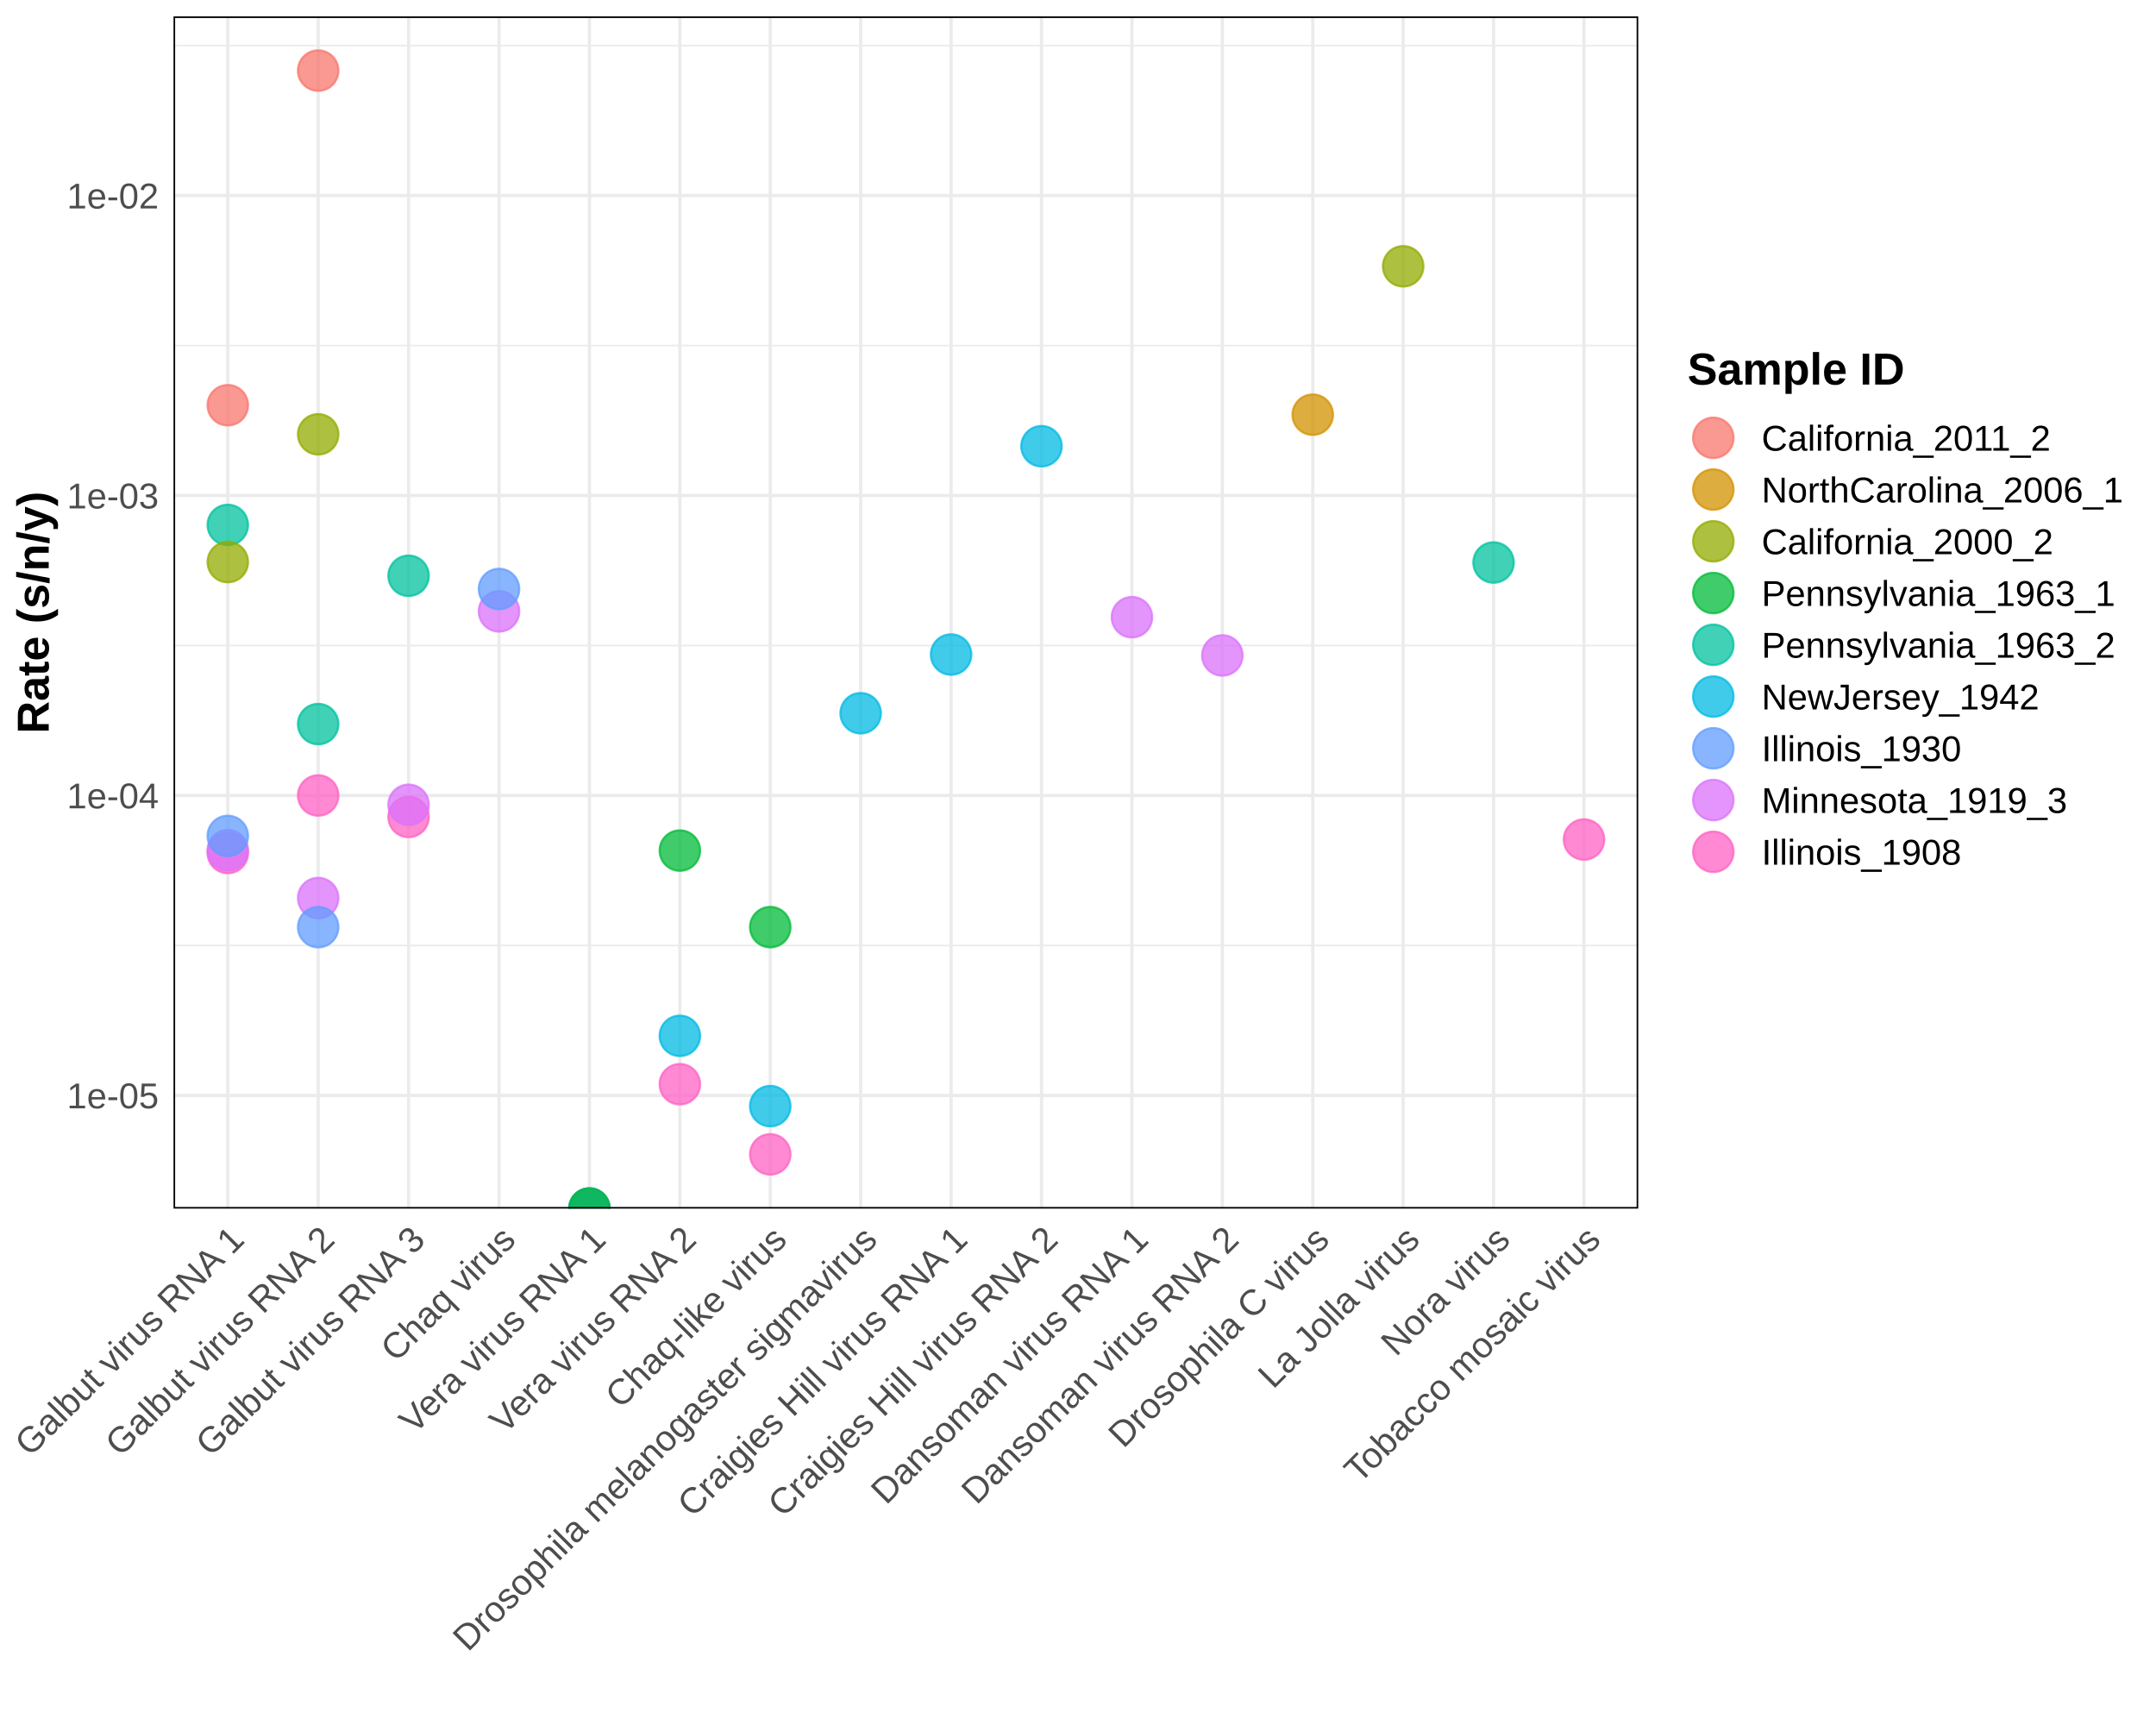
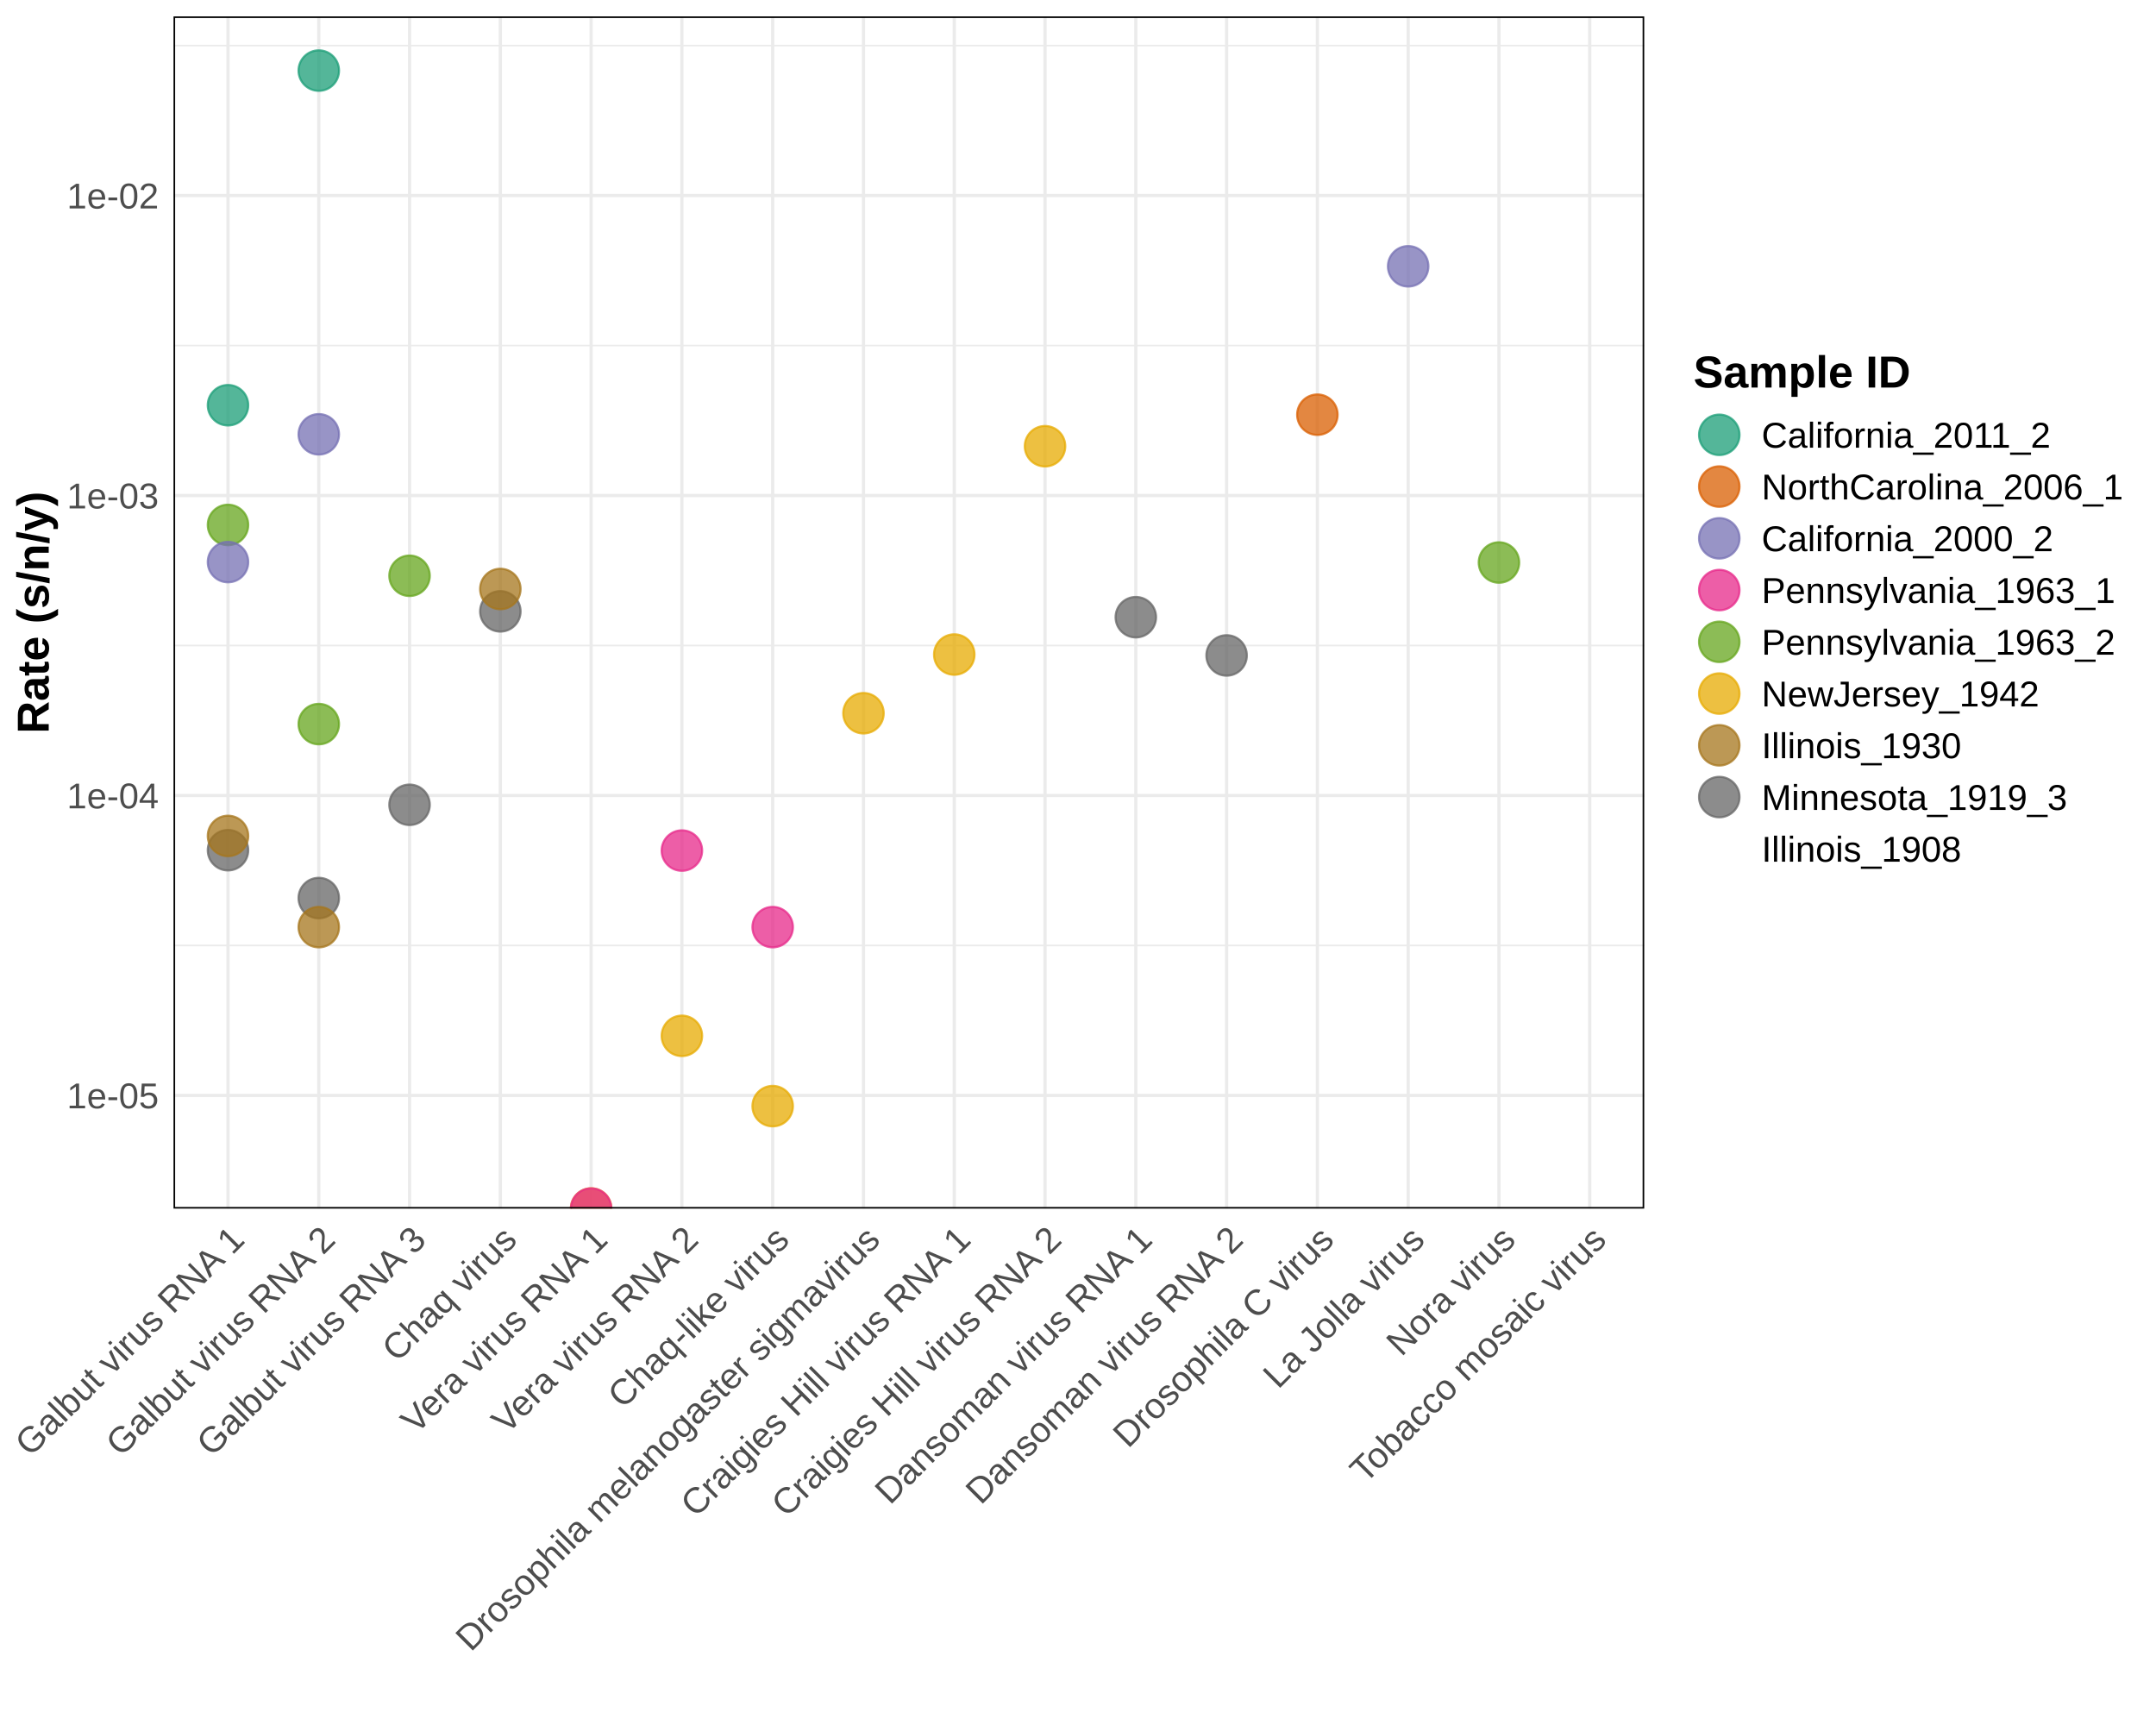
<svg xmlns="http://www.w3.org/2000/svg" class="svglite" width="720.00pt" height="576.00pt" viewBox="0 0 720.00 576.00">
  <defs>
    <style type="text/css">
    .svglite line, .svglite polyline, .svglite polygon, .svglite path, .svglite rect, .svglite circle {
      fill: none;
      stroke: #000000;
      stroke-linecap: round;
      stroke-linejoin: round;
      stroke-miterlimit: 10.00;
    }
    .svglite text {
      white-space: pre;
    }
  </style>
  </defs>
  <rect width="100%" height="100%" style="stroke: none; fill: none;" />
  <defs>
    <clipPath id="cpMC4wMHw3MjAuMDB8MC4wMHw1NzYuMDA=">
      <rect x="0.00" y="0.00" width="720.00" height="576.00" />
    </clipPath>
  </defs>
  <g clip-path="url(#cpMC4wMHw3MjAuMDB8MC4wMHw1NzYuMDA=)">
</g>
  <defs>
-     <clipPath id="cpNTcuOTV8NTQ3LjA5fDUuNDh8NDAzLjU1">
-       <rect x="57.95" y="5.48" width="489.14" height="398.08" />
+     <clipPath id="cpNTcuOTV8NTQ5LjA4fDUuNDh8NDAzLjU1">
+       <rect x="57.95" y="5.48" width="491.14" height="398.08" />
    </clipPath>
  </defs>
-   <g clip-path="url(#cpNTcuOTV8NTQ3LjA5fDUuNDh8NDAzLjU1)">
-     <polyline points="57.95,315.70 547.09,315.70 " style="stroke-width: 0.53; stroke: #EBEBEB; stroke-linecap: butt;" />
-     <polyline points="57.95,215.54 547.09,215.54 " style="stroke-width: 0.53; stroke: #EBEBEB; stroke-linecap: butt;" />
-     <polyline points="57.95,115.38 547.09,115.38 " style="stroke-width: 0.53; stroke: #EBEBEB; stroke-linecap: butt;" />
-     <polyline points="57.95,15.22 547.09,15.22 " style="stroke-width: 0.53; stroke: #EBEBEB; stroke-linecap: butt;" />
-     <polyline points="57.95,365.78 547.09,365.78 " style="stroke-width: 1.07; stroke: #EBEBEB; stroke-linecap: butt;" />
-     <polyline points="57.95,265.62 547.09,265.62 " style="stroke-width: 1.07; stroke: #EBEBEB; stroke-linecap: butt;" />
-     <polyline points="57.95,165.46 547.09,165.46 " style="stroke-width: 1.07; stroke: #EBEBEB; stroke-linecap: butt;" />
-     <polyline points="57.95,65.30 547.09,65.30 " style="stroke-width: 1.07; stroke: #EBEBEB; stroke-linecap: butt;" />
-     <polyline points="76.07,403.55 76.07,5.48 " style="stroke-width: 1.07; stroke: #EBEBEB; stroke-linecap: butt;" />
-     <polyline points="106.26,403.55 106.26,5.48 " style="stroke-width: 1.07; stroke: #EBEBEB; stroke-linecap: butt;" />
-     <polyline points="136.45,403.55 136.45,5.48 " style="stroke-width: 1.07; stroke: #EBEBEB; stroke-linecap: butt;" />
-     <polyline points="166.65,403.55 166.65,5.48 " style="stroke-width: 1.07; stroke: #EBEBEB; stroke-linecap: butt;" />
-     <polyline points="196.84,403.55 196.84,5.48 " style="stroke-width: 1.07; stroke: #EBEBEB; stroke-linecap: butt;" />
-     <polyline points="227.04,403.55 227.04,5.48 " style="stroke-width: 1.07; stroke: #EBEBEB; stroke-linecap: butt;" />
-     <polyline points="257.23,403.55 257.23,5.48 " style="stroke-width: 1.07; stroke: #EBEBEB; stroke-linecap: butt;" />
-     <polyline points="287.42,403.55 287.42,5.48 " style="stroke-width: 1.07; stroke: #EBEBEB; stroke-linecap: butt;" />
-     <polyline points="317.62,403.55 317.62,5.48 " style="stroke-width: 1.07; stroke: #EBEBEB; stroke-linecap: butt;" />
-     <polyline points="347.81,403.55 347.81,5.48 " style="stroke-width: 1.07; stroke: #EBEBEB; stroke-linecap: butt;" />
-     <polyline points="378.01,403.55 378.01,5.48 " style="stroke-width: 1.07; stroke: #EBEBEB; stroke-linecap: butt;" />
-     <polyline points="408.20,403.55 408.20,5.48 " style="stroke-width: 1.07; stroke: #EBEBEB; stroke-linecap: butt;" />
-     <polyline points="438.39,403.55 438.39,5.48 " style="stroke-width: 1.07; stroke: #EBEBEB; stroke-linecap: butt;" />
-     <polyline points="468.59,403.55 468.59,5.48 " style="stroke-width: 1.07; stroke: #EBEBEB; stroke-linecap: butt;" />
-     <polyline points="498.78,403.55 498.78,5.48 " style="stroke-width: 1.07; stroke: #EBEBEB; stroke-linecap: butt;" />
-     <polyline points="528.98,403.55 528.98,5.48 " style="stroke-width: 1.07; stroke: #EBEBEB; stroke-linecap: butt;" />
-     <circle cx="528.98" cy="280.33" r="6.76" style="stroke-width: 0.71; stroke: #FF61C3; stroke-opacity: 0.75; fill: #FF61C3; fill-opacity: 0.75;" />
-     <circle cx="196.84" cy="403.55" r="6.76" style="stroke-width: 0.71; stroke: #FF61C3; stroke-opacity: 0.75; fill: #FF61C3; fill-opacity: 0.75;" />
-     <circle cx="227.04" cy="362.03" r="6.76" style="stroke-width: 0.71; stroke: #FF61C3; stroke-opacity: 0.75; fill: #FF61C3; fill-opacity: 0.75;" />
-     <circle cx="76.07" cy="284.83" r="6.76" style="stroke-width: 0.71; stroke: #FF61C3; stroke-opacity: 0.75; fill: #FF61C3; fill-opacity: 0.75;" />
-     <circle cx="106.26" cy="265.62" r="6.76" style="stroke-width: 0.71; stroke: #FF61C3; stroke-opacity: 0.75; fill: #FF61C3; fill-opacity: 0.75;" />
-     <circle cx="136.45" cy="272.79" r="6.76" style="stroke-width: 0.71; stroke: #FF61C3; stroke-opacity: 0.75; fill: #FF61C3; fill-opacity: 0.75;" />
-     <circle cx="257.23" cy="385.46" r="6.76" style="stroke-width: 0.71; stroke: #FF61C3; stroke-opacity: 0.75; fill: #FF61C3; fill-opacity: 0.75;" />
-     <circle cx="378.01" cy="206.09" r="6.76" style="stroke-width: 0.71; stroke: #DB72FB; stroke-opacity: 0.75; fill: #DB72FB; fill-opacity: 0.75;" />
-     <circle cx="408.20" cy="218.86" r="6.76" style="stroke-width: 0.71; stroke: #DB72FB; stroke-opacity: 0.75; fill: #DB72FB; fill-opacity: 0.75;" />
-     <circle cx="166.65" cy="204.14" r="6.76" style="stroke-width: 0.71; stroke: #DB72FB; stroke-opacity: 0.75; fill: #DB72FB; fill-opacity: 0.75;" />
-     <circle cx="76.07" cy="283.89" r="6.76" style="stroke-width: 0.71; stroke: #DB72FB; stroke-opacity: 0.75; fill: #DB72FB; fill-opacity: 0.75;" />
-     <circle cx="106.26" cy="299.87" r="6.76" style="stroke-width: 0.71; stroke: #DB72FB; stroke-opacity: 0.75; fill: #DB72FB; fill-opacity: 0.75;" />
-     <circle cx="136.45" cy="268.73" r="6.76" style="stroke-width: 0.71; stroke: #DB72FB; stroke-opacity: 0.75; fill: #DB72FB; fill-opacity: 0.75;" />
-     <circle cx="166.65" cy="196.67" r="6.76" style="stroke-width: 0.71; stroke: #619CFF; stroke-opacity: 0.75; fill: #619CFF; fill-opacity: 0.75;" />
-     <circle cx="76.07" cy="279.13" r="6.76" style="stroke-width: 0.71; stroke: #619CFF; stroke-opacity: 0.75; fill: #619CFF; fill-opacity: 0.75;" />
-     <circle cx="106.26" cy="309.58" r="6.76" style="stroke-width: 0.71; stroke: #619CFF; stroke-opacity: 0.75; fill: #619CFF; fill-opacity: 0.75;" />
-     <circle cx="347.81" cy="149.00" r="6.76" style="stroke-width: 0.71; stroke: #00B9E3; stroke-opacity: 0.75; fill: #00B9E3; fill-opacity: 0.75;" />
-     <circle cx="317.62" cy="218.56" r="6.76" style="stroke-width: 0.71; stroke: #00B9E3; stroke-opacity: 0.75; fill: #00B9E3; fill-opacity: 0.75;" />
-     <circle cx="257.23" cy="369.35" r="6.76" style="stroke-width: 0.71; stroke: #00B9E3; stroke-opacity: 0.75; fill: #00B9E3; fill-opacity: 0.75;" />
-     <circle cx="196.84" cy="403.55" r="6.76" style="stroke-width: 0.71; stroke: #00B9E3; stroke-opacity: 0.75; fill: #00B9E3; fill-opacity: 0.75;" />
-     <circle cx="227.04" cy="345.88" r="6.76" style="stroke-width: 0.71; stroke: #00B9E3; stroke-opacity: 0.75; fill: #00B9E3; fill-opacity: 0.75;" />
-     <circle cx="287.42" cy="238.16" r="6.76" style="stroke-width: 0.71; stroke: #00B9E3; stroke-opacity: 0.75; fill: #00B9E3; fill-opacity: 0.75;" />
-     <circle cx="196.84" cy="403.55" r="6.76" style="stroke-width: 0.71; stroke: #00BA38; stroke-opacity: 0.75; fill: #00BA38; fill-opacity: 0.75;" />
-     <circle cx="227.04" cy="284.02" r="6.76" style="stroke-width: 0.71; stroke: #00BA38; stroke-opacity: 0.75; fill: #00BA38; fill-opacity: 0.75;" />
-     <circle cx="257.23" cy="309.58" r="6.76" style="stroke-width: 0.71; stroke: #00BA38; stroke-opacity: 0.75; fill: #00BA38; fill-opacity: 0.75;" />
-     <circle cx="76.07" cy="175.28" r="6.76" style="stroke-width: 0.71; stroke: #00C19F; stroke-opacity: 0.75; fill: #00C19F; fill-opacity: 0.75;" />
-     <circle cx="106.26" cy="241.78" r="6.76" style="stroke-width: 0.71; stroke: #00C19F; stroke-opacity: 0.75; fill: #00C19F; fill-opacity: 0.75;" />
-     <circle cx="136.45" cy="192.26" r="6.76" style="stroke-width: 0.71; stroke: #00C19F; stroke-opacity: 0.75; fill: #00C19F; fill-opacity: 0.75;" />
-     <circle cx="498.78" cy="187.83" r="6.76" style="stroke-width: 0.71; stroke: #00C19F; stroke-opacity: 0.75; fill: #00C19F; fill-opacity: 0.75;" />
-     <circle cx="468.59" cy="88.92" r="6.76" style="stroke-width: 0.71; stroke: #93AA00; stroke-opacity: 0.75; fill: #93AA00; fill-opacity: 0.75;" />
-     <circle cx="76.07" cy="187.68" r="6.76" style="stroke-width: 0.71; stroke: #93AA00; stroke-opacity: 0.75; fill: #93AA00; fill-opacity: 0.75;" />
-     <circle cx="106.26" cy="145.02" r="6.76" style="stroke-width: 0.71; stroke: #93AA00; stroke-opacity: 0.75; fill: #93AA00; fill-opacity: 0.75;" />
-     <circle cx="438.39" cy="138.47" r="6.76" style="stroke-width: 0.71; stroke: #D39200; stroke-opacity: 0.75; fill: #D39200; fill-opacity: 0.75;" />
-     <circle cx="76.07" cy="135.31" r="6.76" style="stroke-width: 0.71; stroke: #F8766D; stroke-opacity: 0.75; fill: #F8766D; fill-opacity: 0.75;" />
-     <circle cx="106.26" cy="23.57" r="6.76" style="stroke-width: 0.71; stroke: #F8766D; stroke-opacity: 0.75; fill: #F8766D; fill-opacity: 0.75;" />
-     <rect x="57.95" y="5.48" width="489.14" height="398.08" style="stroke-width: 1.07;" />
+   <g clip-path="url(#cpNTcuOTV8NTQ5LjA4fDUuNDh8NDAzLjU1)">
+     <polyline points="57.95,315.70 549.08,315.70 " style="stroke-width: 0.53; stroke: #EBEBEB; stroke-linecap: butt;" />
+     <polyline points="57.95,215.54 549.08,215.54 " style="stroke-width: 0.53; stroke: #EBEBEB; stroke-linecap: butt;" />
+     <polyline points="57.95,115.38 549.08,115.38 " style="stroke-width: 0.53; stroke: #EBEBEB; stroke-linecap: butt;" />
+     <polyline points="57.95,15.22 549.08,15.22 " style="stroke-width: 0.53; stroke: #EBEBEB; stroke-linecap: butt;" />
+     <polyline points="57.95,365.78 549.08,365.78 " style="stroke-width: 1.07; stroke: #EBEBEB; stroke-linecap: butt;" />
+     <polyline points="57.95,265.62 549.08,265.62 " style="stroke-width: 1.07; stroke: #EBEBEB; stroke-linecap: butt;" />
+     <polyline points="57.95,165.46 549.08,165.46 " style="stroke-width: 1.07; stroke: #EBEBEB; stroke-linecap: butt;" />
+     <polyline points="57.95,65.30 549.08,65.30 " style="stroke-width: 1.07; stroke: #EBEBEB; stroke-linecap: butt;" />
+     <polyline points="76.14,403.55 76.14,5.48 " style="stroke-width: 1.07; stroke: #EBEBEB; stroke-linecap: butt;" />
+     <polyline points="106.46,403.55 106.46,5.48 " style="stroke-width: 1.07; stroke: #EBEBEB; stroke-linecap: butt;" />
+     <polyline points="136.77,403.55 136.77,5.48 " style="stroke-width: 1.07; stroke: #EBEBEB; stroke-linecap: butt;" />
+     <polyline points="167.09,403.55 167.09,5.48 " style="stroke-width: 1.07; stroke: #EBEBEB; stroke-linecap: butt;" />
+     <polyline points="197.41,403.55 197.41,5.48 " style="stroke-width: 1.07; stroke: #EBEBEB; stroke-linecap: butt;" />
+     <polyline points="227.72,403.55 227.72,5.48 " style="stroke-width: 1.07; stroke: #EBEBEB; stroke-linecap: butt;" />
+     <polyline points="258.04,403.55 258.04,5.48 " style="stroke-width: 1.07; stroke: #EBEBEB; stroke-linecap: butt;" />
+     <polyline points="288.36,403.55 288.36,5.48 " style="stroke-width: 1.07; stroke: #EBEBEB; stroke-linecap: butt;" />
+     <polyline points="318.68,403.55 318.68,5.48 " style="stroke-width: 1.07; stroke: #EBEBEB; stroke-linecap: butt;" />
+     <polyline points="348.99,403.55 348.99,5.48 " style="stroke-width: 1.07; stroke: #EBEBEB; stroke-linecap: butt;" />
+     <polyline points="379.31,403.55 379.31,5.48 " style="stroke-width: 1.07; stroke: #EBEBEB; stroke-linecap: butt;" />
+     <polyline points="409.63,403.55 409.63,5.48 " style="stroke-width: 1.07; stroke: #EBEBEB; stroke-linecap: butt;" />
+     <polyline points="439.94,403.55 439.94,5.48 " style="stroke-width: 1.07; stroke: #EBEBEB; stroke-linecap: butt;" />
+     <polyline points="470.26,403.55 470.26,5.48 " style="stroke-width: 1.07; stroke: #EBEBEB; stroke-linecap: butt;" />
+     <polyline points="500.58,403.55 500.58,5.48 " style="stroke-width: 1.07; stroke: #EBEBEB; stroke-linecap: butt;" />
+     <polyline points="530.89,403.55 530.89,5.48 " style="stroke-width: 1.07; stroke: #EBEBEB; stroke-linecap: butt;" />
+     <circle cx="379.31" cy="206.09" r="6.76" style="stroke-width: 0.71; stroke: #666666; stroke-opacity: 0.75; fill: #666666; fill-opacity: 0.75;" />
+     <circle cx="409.63" cy="218.86" r="6.76" style="stroke-width: 0.71; stroke: #666666; stroke-opacity: 0.75; fill: #666666; fill-opacity: 0.75;" />
+     <circle cx="167.09" cy="204.14" r="6.76" style="stroke-width: 0.71; stroke: #666666; stroke-opacity: 0.75; fill: #666666; fill-opacity: 0.75;" />
+     <circle cx="76.14" cy="283.89" r="6.76" style="stroke-width: 0.71; stroke: #666666; stroke-opacity: 0.75; fill: #666666; fill-opacity: 0.75;" />
+     <circle cx="106.46" cy="299.87" r="6.76" style="stroke-width: 0.71; stroke: #666666; stroke-opacity: 0.75; fill: #666666; fill-opacity: 0.75;" />
+     <circle cx="136.77" cy="268.73" r="6.76" style="stroke-width: 0.71; stroke: #666666; stroke-opacity: 0.75; fill: #666666; fill-opacity: 0.75;" />
+     <circle cx="167.09" cy="196.67" r="6.76" style="stroke-width: 0.71; stroke: #A6761D; stroke-opacity: 0.75; fill: #A6761D; fill-opacity: 0.75;" />
+     <circle cx="76.14" cy="279.13" r="6.76" style="stroke-width: 0.71; stroke: #A6761D; stroke-opacity: 0.75; fill: #A6761D; fill-opacity: 0.75;" />
+     <circle cx="106.46" cy="309.58" r="6.76" style="stroke-width: 0.71; stroke: #A6761D; stroke-opacity: 0.75; fill: #A6761D; fill-opacity: 0.75;" />
+     <circle cx="348.99" cy="149.00" r="6.76" style="stroke-width: 0.71; stroke: #E6AB02; stroke-opacity: 0.75; fill: #E6AB02; fill-opacity: 0.75;" />
+     <circle cx="318.68" cy="218.56" r="6.76" style="stroke-width: 0.71; stroke: #E6AB02; stroke-opacity: 0.75; fill: #E6AB02; fill-opacity: 0.75;" />
+     <circle cx="258.04" cy="369.35" r="6.76" style="stroke-width: 0.71; stroke: #E6AB02; stroke-opacity: 0.75; fill: #E6AB02; fill-opacity: 0.75;" />
+     <circle cx="197.41" cy="403.55" r="6.76" style="stroke-width: 0.71; stroke: #E6AB02; stroke-opacity: 0.75; fill: #E6AB02; fill-opacity: 0.75;" />
+     <circle cx="227.72" cy="345.88" r="6.76" style="stroke-width: 0.71; stroke: #E6AB02; stroke-opacity: 0.75; fill: #E6AB02; fill-opacity: 0.75;" />
+     <circle cx="288.36" cy="238.16" r="6.76" style="stroke-width: 0.71; stroke: #E6AB02; stroke-opacity: 0.75; fill: #E6AB02; fill-opacity: 0.75;" />
+     <circle cx="197.41" cy="403.55" r="6.76" style="stroke-width: 0.71; stroke: #E7298A; stroke-opacity: 0.75; fill: #E7298A; fill-opacity: 0.75;" />
+     <circle cx="227.72" cy="284.02" r="6.76" style="stroke-width: 0.71; stroke: #E7298A; stroke-opacity: 0.75; fill: #E7298A; fill-opacity: 0.75;" />
+     <circle cx="258.04" cy="309.58" r="6.76" style="stroke-width: 0.71; stroke: #E7298A; stroke-opacity: 0.75; fill: #E7298A; fill-opacity: 0.75;" />
+     <circle cx="76.14" cy="175.28" r="6.76" style="stroke-width: 0.71; stroke: #66A61E; stroke-opacity: 0.75; fill: #66A61E; fill-opacity: 0.75;" />
+     <circle cx="106.46" cy="241.78" r="6.76" style="stroke-width: 0.71; stroke: #66A61E; stroke-opacity: 0.75; fill: #66A61E; fill-opacity: 0.75;" />
+     <circle cx="136.77" cy="192.26" r="6.76" style="stroke-width: 0.71; stroke: #66A61E; stroke-opacity: 0.75; fill: #66A61E; fill-opacity: 0.75;" />
+     <circle cx="500.58" cy="187.83" r="6.76" style="stroke-width: 0.71; stroke: #66A61E; stroke-opacity: 0.75; fill: #66A61E; fill-opacity: 0.75;" />
+     <circle cx="470.26" cy="88.92" r="6.76" style="stroke-width: 0.71; stroke: #7570B3; stroke-opacity: 0.75; fill: #7570B3; fill-opacity: 0.75;" />
+     <circle cx="76.14" cy="187.68" r="6.76" style="stroke-width: 0.71; stroke: #7570B3; stroke-opacity: 0.75; fill: #7570B3; fill-opacity: 0.75;" />
+     <circle cx="106.46" cy="145.02" r="6.76" style="stroke-width: 0.71; stroke: #7570B3; stroke-opacity: 0.75; fill: #7570B3; fill-opacity: 0.75;" />
+     <circle cx="439.94" cy="138.47" r="6.76" style="stroke-width: 0.71; stroke: #D95F02; stroke-opacity: 0.75; fill: #D95F02; fill-opacity: 0.75;" />
+     <circle cx="76.14" cy="135.31" r="6.76" style="stroke-width: 0.71; stroke: #1B9E77; stroke-opacity: 0.75; fill: #1B9E77; fill-opacity: 0.75;" />
+     <circle cx="106.46" cy="23.57" r="6.76" style="stroke-width: 0.71; stroke: #1B9E77; stroke-opacity: 0.75; fill: #1B9E77; fill-opacity: 0.75;" />
+     <rect x="57.95" y="5.48" width="491.14" height="398.08" style="stroke-width: 1.07;" />
  </g>
  <g clip-path="url(#cpMC4wMHw3MjAuMDB8MC4wMHw1NzYuMDA=)">
    <text x="53.02" y="370.08" text-anchor="end" style="font-size: 12.00px;fill: #4D4D4D; font-family: &quot;Arial&quot;;" textLength="30.69px" lengthAdjust="spacingAndGlyphs">1e-05</text>
    <text x="53.02" y="269.92" text-anchor="end" style="font-size: 12.00px;fill: #4D4D4D; font-family: &quot;Arial&quot;;" textLength="30.69px" lengthAdjust="spacingAndGlyphs">1e-04</text>
    <text x="53.02" y="169.77" text-anchor="end" style="font-size: 12.00px;fill: #4D4D4D; font-family: &quot;Arial&quot;;" textLength="30.69px" lengthAdjust="spacingAndGlyphs">1e-03</text>
    <text x="53.02" y="69.61" text-anchor="end" style="font-size: 12.00px;fill: #4D4D4D; font-family: &quot;Arial&quot;;" textLength="30.69px" lengthAdjust="spacingAndGlyphs">1e-02</text>
-     <text transform="translate(82.15,414.58) rotate(-45)" text-anchor="end" style="font-size: 12.00px;fill: #4D4D4D; font-family: &quot;Arial&quot;;" textLength="102.70px" lengthAdjust="spacingAndGlyphs">Galbut virus RNA 1</text>
-     <text transform="translate(112.35,414.58) rotate(-45)" text-anchor="end" style="font-size: 12.00px;fill: #4D4D4D; font-family: &quot;Arial&quot;;" textLength="102.70px" lengthAdjust="spacingAndGlyphs">Galbut virus RNA 2</text>
-     <text transform="translate(142.54,414.58) rotate(-45)" text-anchor="end" style="font-size: 12.00px;fill: #4D4D4D; font-family: &quot;Arial&quot;;" textLength="102.70px" lengthAdjust="spacingAndGlyphs">Galbut virus RNA 3</text>
-     <text transform="translate(172.74,414.58) rotate(-45)" text-anchor="end" style="font-size: 12.00px;fill: #4D4D4D; font-family: &quot;Arial&quot;;" textLength="57.36px" lengthAdjust="spacingAndGlyphs">Chaq virus</text>
-     <text transform="translate(202.93,414.58) rotate(-45)" text-anchor="end" style="font-size: 12.00px;fill: #4D4D4D; font-family: &quot;Arial&quot;;" textLength="92.70px" lengthAdjust="spacingAndGlyphs">Vera virus RNA 1</text>
-     <text transform="translate(233.12,414.58) rotate(-45)" text-anchor="end" style="font-size: 12.00px;fill: #4D4D4D; font-family: &quot;Arial&quot;;" textLength="92.70px" lengthAdjust="spacingAndGlyphs">Vera virus RNA 2</text>
-     <text transform="translate(263.32,414.58) rotate(-45)" text-anchor="end" style="font-size: 12.00px;fill: #4D4D4D; font-family: &quot;Arial&quot;;" textLength="79.35px" lengthAdjust="spacingAndGlyphs">Chaq-like virus</text>
-     <text transform="translate(293.51,414.58) rotate(-45)" text-anchor="end" style="font-size: 12.00px;fill: #4D4D4D; font-family: &quot;Arial&quot;;" textLength="194.07px" lengthAdjust="spacingAndGlyphs">Drosophila melanogaster sigmavirus</text>
-     <text transform="translate(323.71,414.58) rotate(-45)" text-anchor="end" style="font-size: 12.00px;fill: #4D4D4D; font-family: &quot;Arial&quot;;" textLength="131.36px" lengthAdjust="spacingAndGlyphs">Craigies Hill virus RNA 1</text>
-     <text transform="translate(353.90,414.58) rotate(-45)" text-anchor="end" style="font-size: 12.00px;fill: #4D4D4D; font-family: &quot;Arial&quot;;" textLength="131.36px" lengthAdjust="spacingAndGlyphs">Craigies Hill virus RNA 2</text>
-     <text transform="translate(384.09,414.58) rotate(-45)" text-anchor="end" style="font-size: 12.00px;fill: #4D4D4D; font-family: &quot;Arial&quot;;" textLength="125.38px" lengthAdjust="spacingAndGlyphs">Dansoman virus RNA 1</text>
-     <text transform="translate(414.29,414.58) rotate(-45)" text-anchor="end" style="font-size: 12.00px;fill: #4D4D4D; font-family: &quot;Arial&quot;;" textLength="125.38px" lengthAdjust="spacingAndGlyphs">Dansoman virus RNA 2</text>
-     <text transform="translate(444.48,414.58) rotate(-45)" text-anchor="end" style="font-size: 12.00px;fill: #4D4D4D; font-family: &quot;Arial&quot;;" textLength="98.03px" lengthAdjust="spacingAndGlyphs">Drosophila C virus</text>
-     <text transform="translate(474.68,414.58) rotate(-45)" text-anchor="end" style="font-size: 12.00px;fill: #4D4D4D; font-family: &quot;Arial&quot;;" textLength="70.02px" lengthAdjust="spacingAndGlyphs">La Jolla virus</text>
-     <text transform="translate(504.87,414.58) rotate(-45)" text-anchor="end" style="font-size: 12.00px;fill: #4D4D4D; font-family: &quot;Arial&quot;;" textLength="54.68px" lengthAdjust="spacingAndGlyphs">Nora virus</text>
-     <text transform="translate(535.06,414.58) rotate(-45)" text-anchor="end" style="font-size: 12.00px;fill: #4D4D4D; font-family: &quot;Arial&quot;;" textLength="116.02px" lengthAdjust="spacingAndGlyphs">Tobacco mosaic virus</text>
+     <text transform="translate(82.23,414.58) rotate(-45)" text-anchor="end" style="font-size: 12.00px;fill: #4D4D4D; font-family: &quot;Arial&quot;;" textLength="102.70px" lengthAdjust="spacingAndGlyphs">Galbut virus RNA 1</text>
+     <text transform="translate(112.55,414.58) rotate(-45)" text-anchor="end" style="font-size: 12.00px;fill: #4D4D4D; font-family: &quot;Arial&quot;;" textLength="102.70px" lengthAdjust="spacingAndGlyphs">Galbut virus RNA 2</text>
+     <text transform="translate(142.86,414.58) rotate(-45)" text-anchor="end" style="font-size: 12.00px;fill: #4D4D4D; font-family: &quot;Arial&quot;;" textLength="102.70px" lengthAdjust="spacingAndGlyphs">Galbut virus RNA 3</text>
+     <text transform="translate(173.18,414.58) rotate(-45)" text-anchor="end" style="font-size: 12.00px;fill: #4D4D4D; font-family: &quot;Arial&quot;;" textLength="57.36px" lengthAdjust="spacingAndGlyphs">Chaq virus</text>
+     <text transform="translate(203.50,414.58) rotate(-45)" text-anchor="end" style="font-size: 12.00px;fill: #4D4D4D; font-family: &quot;Arial&quot;;" textLength="92.70px" lengthAdjust="spacingAndGlyphs">Vera virus RNA 1</text>
+     <text transform="translate(233.81,414.58) rotate(-45)" text-anchor="end" style="font-size: 12.00px;fill: #4D4D4D; font-family: &quot;Arial&quot;;" textLength="92.70px" lengthAdjust="spacingAndGlyphs">Vera virus RNA 2</text>
+     <text transform="translate(264.13,414.58) rotate(-45)" text-anchor="end" style="font-size: 12.00px;fill: #4D4D4D; font-family: &quot;Arial&quot;;" textLength="79.35px" lengthAdjust="spacingAndGlyphs">Chaq-like virus</text>
+     <text transform="translate(294.45,414.58) rotate(-45)" text-anchor="end" style="font-size: 12.00px;fill: #4D4D4D; font-family: &quot;Arial&quot;;" textLength="194.07px" lengthAdjust="spacingAndGlyphs">Drosophila melanogaster sigmavirus</text>
+     <text transform="translate(324.76,414.58) rotate(-45)" text-anchor="end" style="font-size: 12.00px;fill: #4D4D4D; font-family: &quot;Arial&quot;;" textLength="131.36px" lengthAdjust="spacingAndGlyphs">Craigies Hill virus RNA 1</text>
+     <text transform="translate(355.08,414.58) rotate(-45)" text-anchor="end" style="font-size: 12.00px;fill: #4D4D4D; font-family: &quot;Arial&quot;;" textLength="131.36px" lengthAdjust="spacingAndGlyphs">Craigies Hill virus RNA 2</text>
+     <text transform="translate(385.40,414.58) rotate(-45)" text-anchor="end" style="font-size: 12.00px;fill: #4D4D4D; font-family: &quot;Arial&quot;;" textLength="125.38px" lengthAdjust="spacingAndGlyphs">Dansoman virus RNA 1</text>
+     <text transform="translate(415.72,414.58) rotate(-45)" text-anchor="end" style="font-size: 12.00px;fill: #4D4D4D; font-family: &quot;Arial&quot;;" textLength="125.38px" lengthAdjust="spacingAndGlyphs">Dansoman virus RNA 2</text>
+     <text transform="translate(446.03,414.58) rotate(-45)" text-anchor="end" style="font-size: 12.00px;fill: #4D4D4D; font-family: &quot;Arial&quot;;" textLength="98.03px" lengthAdjust="spacingAndGlyphs">Drosophila C virus</text>
+     <text transform="translate(476.35,414.58) rotate(-45)" text-anchor="end" style="font-size: 12.00px;fill: #4D4D4D; font-family: &quot;Arial&quot;;" textLength="70.02px" lengthAdjust="spacingAndGlyphs">La Jolla virus</text>
+     <text transform="translate(506.67,414.58) rotate(-45)" text-anchor="end" style="font-size: 12.00px;fill: #4D4D4D; font-family: &quot;Arial&quot;;" textLength="54.68px" lengthAdjust="spacingAndGlyphs">Nora virus</text>
+     <text transform="translate(536.98,414.58) rotate(-45)" text-anchor="end" style="font-size: 12.00px;fill: #4D4D4D; font-family: &quot;Arial&quot;;" textLength="116.02px" lengthAdjust="spacingAndGlyphs">Tobacco mosaic virus</text>
    <text transform="translate(16.27,204.52) rotate(-90)" text-anchor="middle" style="font-size: 15.00px; font-weight: bold; font-family: &quot;Arial&quot;;" textLength="80.83px" lengthAdjust="spacingAndGlyphs">Rate (s/n/y)</text>
-     <text x="563.53" y="128.42" style="font-size: 15.00px; font-weight: bold; font-family: &quot;Arial&quot;;" textLength="72.50px" lengthAdjust="spacingAndGlyphs">Sample ID</text>
-     <circle cx="572.17" cy="146.19" r="6.76" style="stroke-width: 0.71; stroke: #F8766D; stroke-opacity: 0.75; fill: #F8766D; fill-opacity: 0.75;" />
-     <circle cx="572.17" cy="163.47" r="6.76" style="stroke-width: 0.71; stroke: #D39200; stroke-opacity: 0.75; fill: #D39200; fill-opacity: 0.75;" />
-     <circle cx="572.17" cy="180.75" r="6.76" style="stroke-width: 0.71; stroke: #93AA00; stroke-opacity: 0.75; fill: #93AA00; fill-opacity: 0.75;" />
-     <circle cx="572.17" cy="198.03" r="6.76" style="stroke-width: 0.71; stroke: #00BA38; stroke-opacity: 0.75; fill: #00BA38; fill-opacity: 0.75;" />
-     <circle cx="572.17" cy="215.31" r="6.76" style="stroke-width: 0.71; stroke: #00C19F; stroke-opacity: 0.75; fill: #00C19F; fill-opacity: 0.75;" />
-     <circle cx="572.17" cy="232.59" r="6.76" style="stroke-width: 0.71; stroke: #00B9E3; stroke-opacity: 0.75; fill: #00B9E3; fill-opacity: 0.75;" />
-     <circle cx="572.17" cy="249.87" r="6.76" style="stroke-width: 0.71; stroke: #619CFF; stroke-opacity: 0.75; fill: #619CFF; fill-opacity: 0.75;" />
-     <circle cx="572.17" cy="267.15" r="6.76" style="stroke-width: 0.71; stroke: #DB72FB; stroke-opacity: 0.75; fill: #DB72FB; fill-opacity: 0.75;" />
-     <circle cx="572.17" cy="284.43" r="6.76" style="stroke-width: 0.71; stroke: #FF61C3; stroke-opacity: 0.75; fill: #FF61C3; fill-opacity: 0.75;" />
-     <text x="588.28" y="150.49" style="font-size: 12.00px; font-family: &quot;Arial&quot;;" textLength="97.41px" lengthAdjust="spacingAndGlyphs">California_2011_2</text>
-     <text x="588.28" y="167.77" style="font-size: 12.00px; font-family: &quot;Arial&quot;;" textLength="120.76px" lengthAdjust="spacingAndGlyphs">NorthCarolina_2006_1</text>
-     <text x="588.28" y="185.05" style="font-size: 12.00px; font-family: &quot;Arial&quot;;" textLength="97.41px" lengthAdjust="spacingAndGlyphs">California_2000_2</text>
-     <text x="588.28" y="202.33" style="font-size: 12.00px; font-family: &quot;Arial&quot;;" textLength="118.09px" lengthAdjust="spacingAndGlyphs">Pennsylvania_1963_1</text>
-     <text x="588.28" y="219.61" style="font-size: 12.00px; font-family: &quot;Arial&quot;;" textLength="118.09px" lengthAdjust="spacingAndGlyphs">Pennsylvania_1963_2</text>
-     <text x="588.28" y="236.89" style="font-size: 12.00px; font-family: &quot;Arial&quot;;" textLength="92.72px" lengthAdjust="spacingAndGlyphs">NewJersey_1942</text>
-     <text x="588.28" y="254.17" style="font-size: 12.00px; font-family: &quot;Arial&quot;;" textLength="66.71px" lengthAdjust="spacingAndGlyphs">Illinois_1930</text>
-     <text x="588.28" y="271.45" style="font-size: 12.00px; font-family: &quot;Arial&quot;;" textLength="102.08px" lengthAdjust="spacingAndGlyphs">Minnesota_1919_3</text>
-     <text x="588.28" y="288.73" style="font-size: 12.00px; font-family: &quot;Arial&quot;;" textLength="66.71px" lengthAdjust="spacingAndGlyphs">Illinois_1908</text>
+     <text x="565.52" y="129.41" style="font-size: 15.00px; font-weight: bold; font-family: &quot;Arial&quot;;" textLength="72.50px" lengthAdjust="spacingAndGlyphs">Sample ID</text>
+     <circle cx="574.16" cy="145.19" r="6.76" style="stroke-width: 0.71; stroke: #1B9E77; stroke-opacity: 0.75; fill: #1B9E77; fill-opacity: 0.75;" />
+     <circle cx="574.16" cy="162.47" r="6.76" style="stroke-width: 0.71; stroke: #D95F02; stroke-opacity: 0.75; fill: #D95F02; fill-opacity: 0.75;" />
+     <circle cx="574.16" cy="179.75" r="6.76" style="stroke-width: 0.71; stroke: #7570B3; stroke-opacity: 0.75; fill: #7570B3; fill-opacity: 0.75;" />
+     <circle cx="574.16" cy="197.03" r="6.76" style="stroke-width: 0.71; stroke: #E7298A; stroke-opacity: 0.75; fill: #E7298A; fill-opacity: 0.75;" />
+     <circle cx="574.16" cy="214.31" r="6.76" style="stroke-width: 0.71; stroke: #66A61E; stroke-opacity: 0.75; fill: #66A61E; fill-opacity: 0.75;" />
+     <circle cx="574.16" cy="231.59" r="6.76" style="stroke-width: 0.71; stroke: #E6AB02; stroke-opacity: 0.75; fill: #E6AB02; fill-opacity: 0.75;" />
+     <circle cx="574.16" cy="248.87" r="6.76" style="stroke-width: 0.71; stroke: #A6761D; stroke-opacity: 0.75; fill: #A6761D; fill-opacity: 0.75;" />
+     <circle cx="574.16" cy="266.15" r="6.76" style="stroke-width: 0.71; stroke: #666666; stroke-opacity: 0.75; fill: #666666; fill-opacity: 0.75;" />
+     <circle cx="574.16" cy="283.43" r="6.76" style="stroke-width: 0.71; stroke: none;" />
+     <text x="588.28" y="149.49" style="font-size: 12.00px; font-family: &quot;Arial&quot;;" textLength="97.41px" lengthAdjust="spacingAndGlyphs">California_2011_2</text>
+     <text x="588.28" y="166.77" style="font-size: 12.00px; font-family: &quot;Arial&quot;;" textLength="120.76px" lengthAdjust="spacingAndGlyphs">NorthCarolina_2006_1</text>
+     <text x="588.28" y="184.05" style="font-size: 12.00px; font-family: &quot;Arial&quot;;" textLength="97.41px" lengthAdjust="spacingAndGlyphs">California_2000_2</text>
+     <text x="588.28" y="201.33" style="font-size: 12.00px; font-family: &quot;Arial&quot;;" textLength="118.09px" lengthAdjust="spacingAndGlyphs">Pennsylvania_1963_1</text>
+     <text x="588.28" y="218.61" style="font-size: 12.00px; font-family: &quot;Arial&quot;;" textLength="118.09px" lengthAdjust="spacingAndGlyphs">Pennsylvania_1963_2</text>
+     <text x="588.28" y="235.89" style="font-size: 12.00px; font-family: &quot;Arial&quot;;" textLength="92.72px" lengthAdjust="spacingAndGlyphs">NewJersey_1942</text>
+     <text x="588.28" y="253.17" style="font-size: 12.00px; font-family: &quot;Arial&quot;;" textLength="66.71px" lengthAdjust="spacingAndGlyphs">Illinois_1930</text>
+     <text x="588.28" y="270.45" style="font-size: 12.00px; font-family: &quot;Arial&quot;;" textLength="102.08px" lengthAdjust="spacingAndGlyphs">Minnesota_1919_3</text>
+     <text x="588.28" y="287.73" style="font-size: 12.00px; font-family: &quot;Arial&quot;;" textLength="66.71px" lengthAdjust="spacingAndGlyphs">Illinois_1908</text>
  </g>
</svg>
